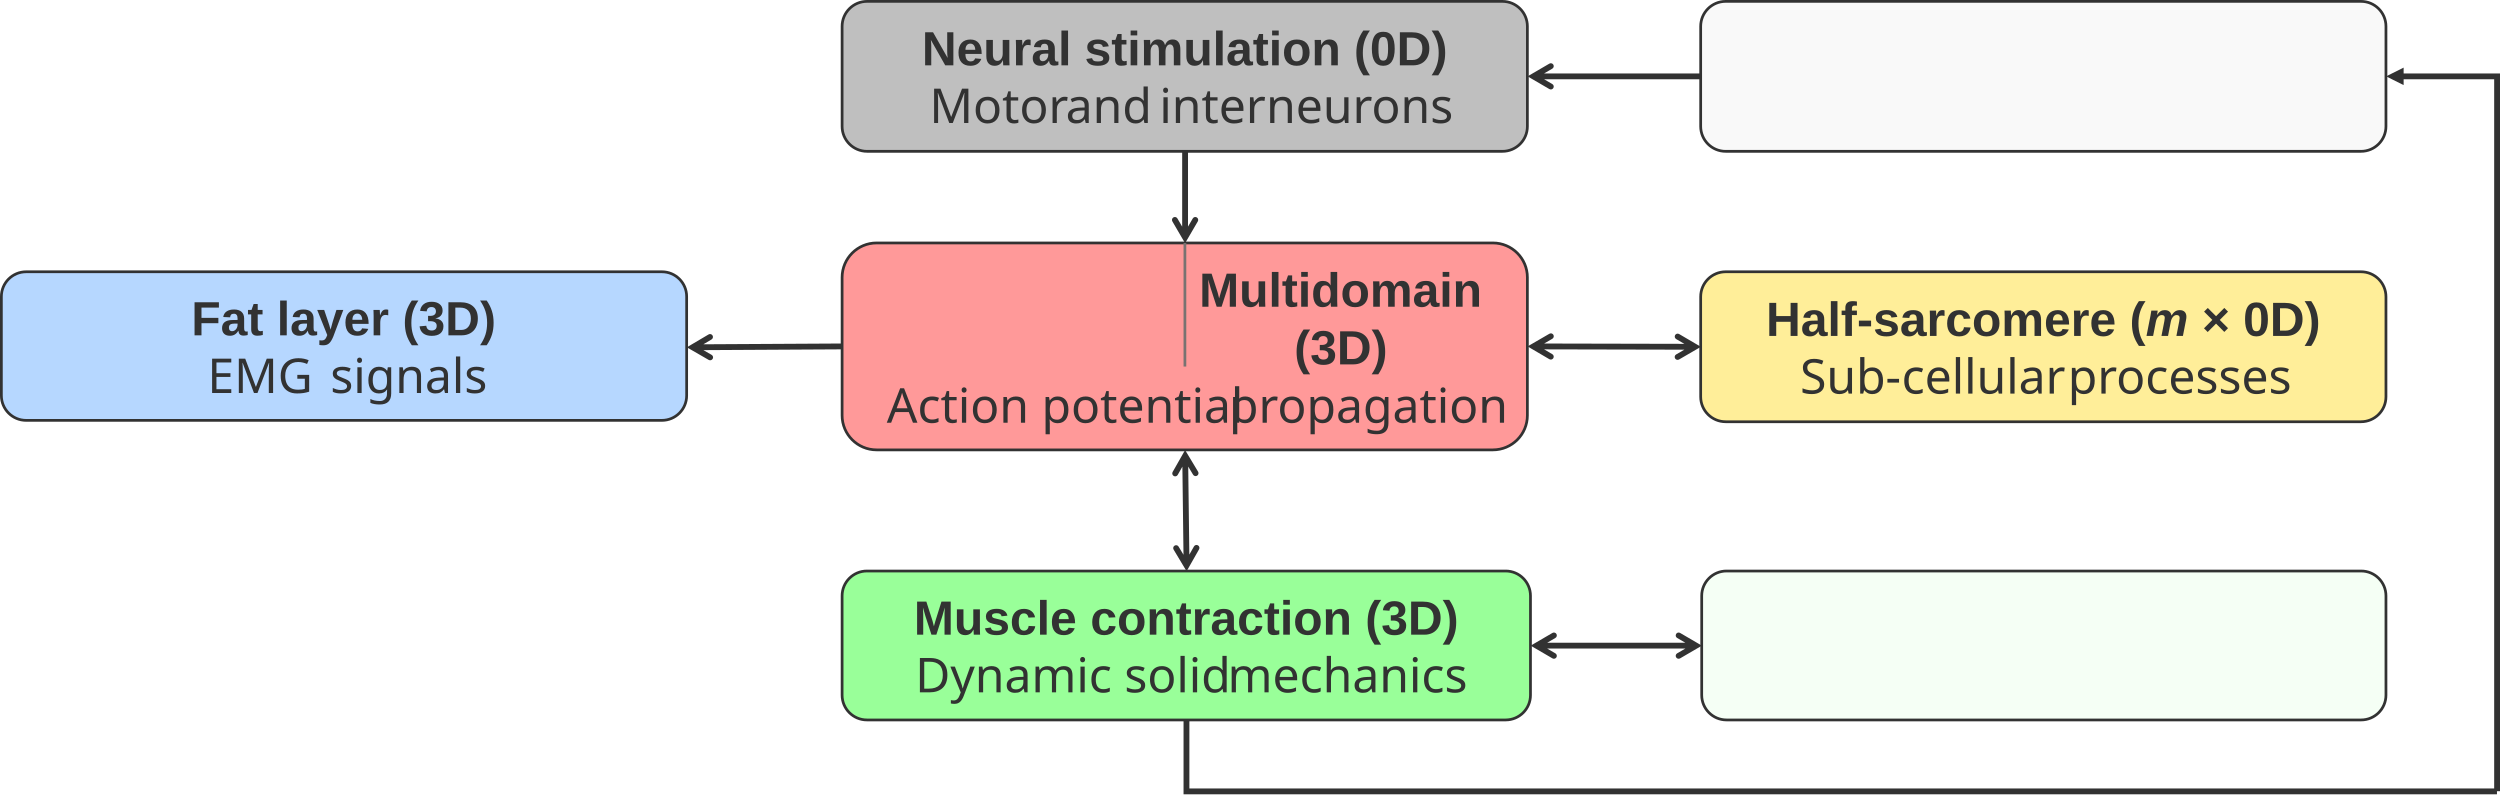
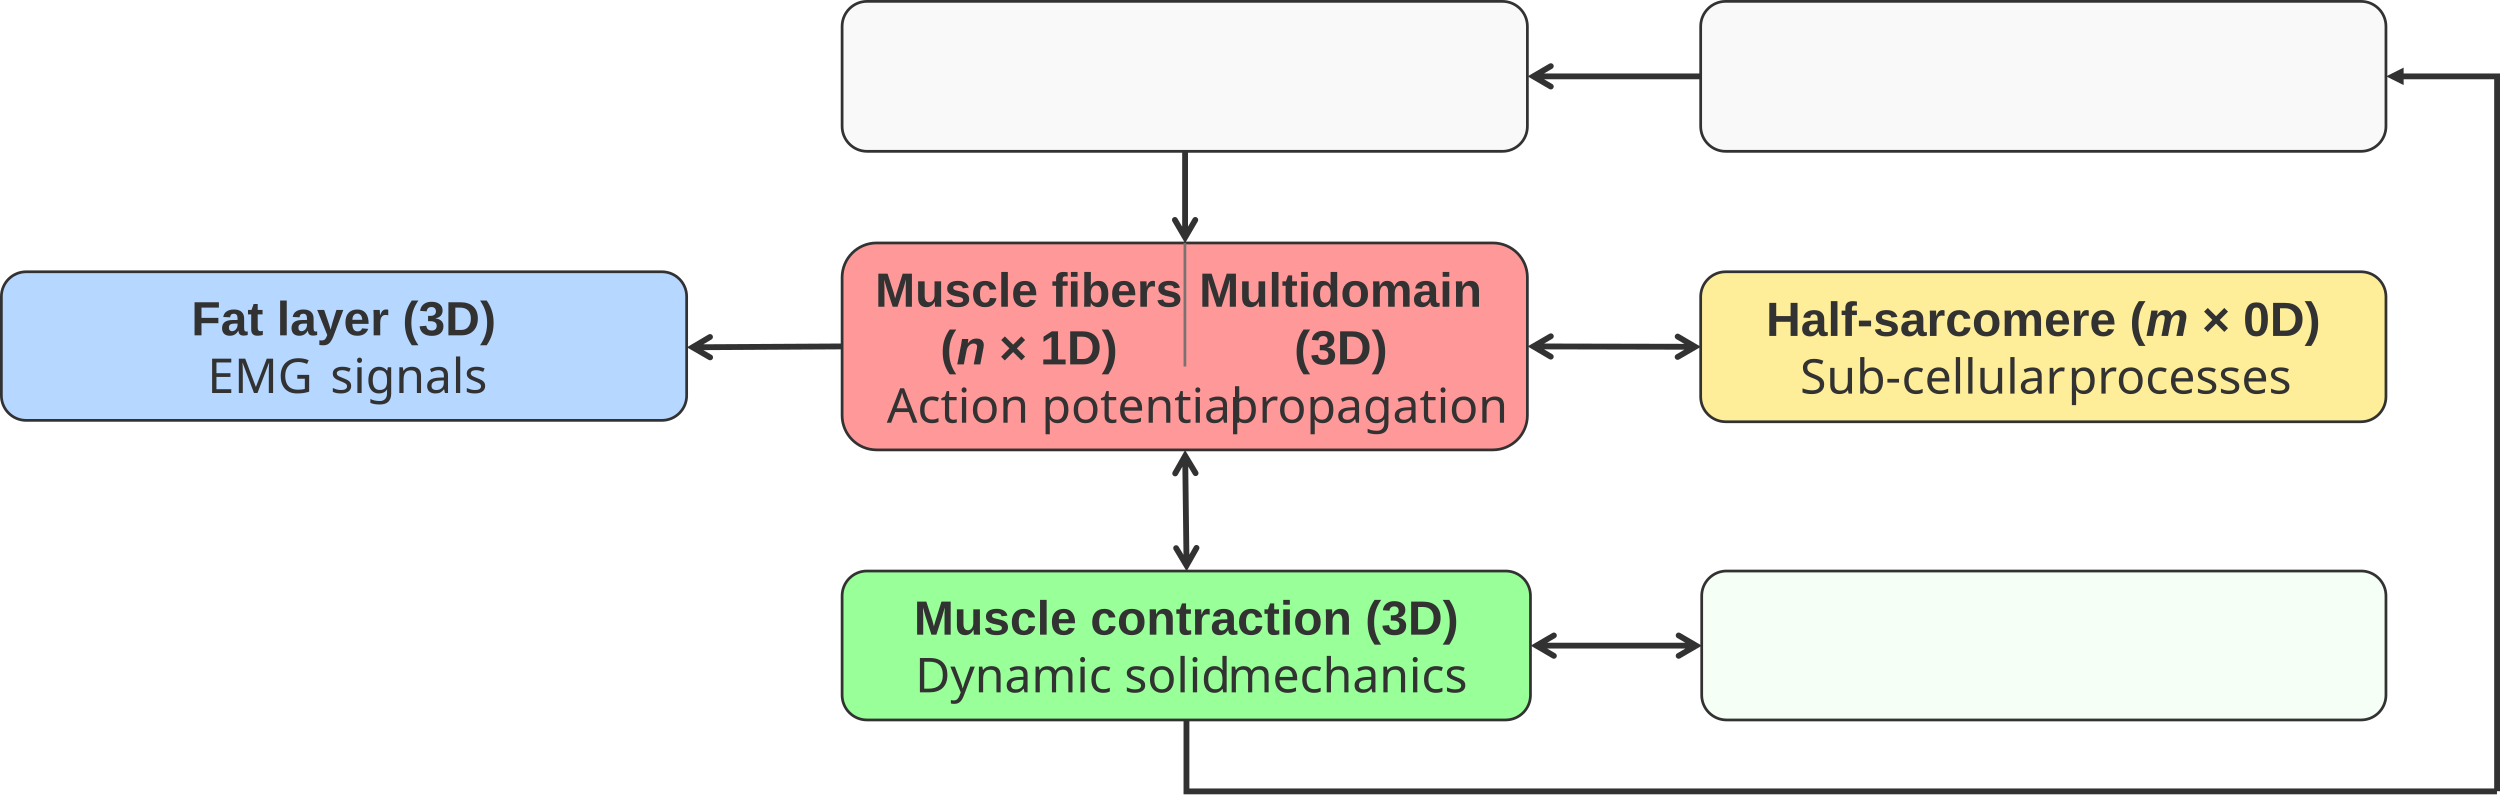
<svg xmlns="http://www.w3.org/2000/svg" version="1.1" id="svg3903" xml:space="preserve" width="1165.653" height="370.351" viewBox="0 0 1165.653 370.351">
  <defs id="defs3907">
    <clipPath clipPathUnits="userSpaceOnUse" id="clipPath3919">
      <path d="M 0,1.2207e-4 H 960 V 540 H 0 Z" id="path3917" style="clip-rule:evenodd" />
    </clipPath>
    <clipPath clipPathUnits="userSpaceOnUse" id="clipPath3929">
      <path d="M 1.4305e-5,0 H 960 V 540 H 1.4305e-5 Z" id="path3927" style="clip-rule:evenodd" />
    </clipPath>
    <clipPath clipPathUnits="userSpaceOnUse" id="clipPath3945">
      <path d="M 1.4305e-5,0 H 960 V 540 H 1.4305e-5 Z" id="path3943" style="clip-rule:evenodd" />
    </clipPath>
    <clipPath clipPathUnits="userSpaceOnUse" id="clipPath3957">
      <path d="M 1.4305e-5,0 H 960 V 540 H 1.4305e-5 Z" id="path3955" style="clip-rule:evenodd" />
    </clipPath>
    <clipPath clipPathUnits="userSpaceOnUse" id="clipPath3969">
      <path d="M 1.4305e-5,0 H 960 V 540 H 1.4305e-5 Z" id="path3967" style="clip-rule:evenodd" />
    </clipPath>
    <clipPath clipPathUnits="userSpaceOnUse" id="clipPath3981">
      <path d="M 1.4305e-5,0 H 960 V 540 H 1.4305e-5 Z" id="path3979" style="clip-rule:evenodd" />
    </clipPath>
    <clipPath clipPathUnits="userSpaceOnUse" id="clipPath3993">
      <path d="M 1.4305e-5,0 H 960 V 540 H 1.4305e-5 Z" id="path3991" style="clip-rule:evenodd" />
    </clipPath>
    <clipPath clipPathUnits="userSpaceOnUse" id="clipPath4005">
      <path d="M 1.4305e-5,0 H 960 V 540 H 1.4305e-5 Z" id="path4003" style="clip-rule:evenodd" />
    </clipPath>
    <clipPath clipPathUnits="userSpaceOnUse" id="clipPath4017">
      <path d="M 1.4305e-5,0 H 960 V 540 H 1.4305e-5 Z" id="path4015" style="clip-rule:evenodd" />
    </clipPath>
    <clipPath clipPathUnits="userSpaceOnUse" id="clipPath4029">
      <path d="M 1.4305e-5,0 H 960 V 540 H 1.4305e-5 Z" id="path4027" style="clip-rule:evenodd" />
    </clipPath>
    <clipPath clipPathUnits="userSpaceOnUse" id="clipPath4041">
      <path d="M 1.4305e-5,0 H 960 V 540 H 1.4305e-5 Z" id="path4039" style="clip-rule:evenodd" />
    </clipPath>
    <clipPath clipPathUnits="userSpaceOnUse" id="clipPath4053">
      <path d="M 1.4305e-5,0 H 960 V 540 H 1.4305e-5 Z" id="path4051" style="clip-rule:evenodd" />
    </clipPath>
    <clipPath clipPathUnits="userSpaceOnUse" id="clipPath4065">
      <path d="M 1.4305e-5,0 H 960 V 540 H 1.4305e-5 Z" id="path4063" style="clip-rule:evenodd" />
    </clipPath>
    <clipPath clipPathUnits="userSpaceOnUse" id="clipPath4077">
      <path d="M 1.4305e-5,0 H 960 V 540 H 1.4305e-5 Z" id="path4075" style="clip-rule:evenodd" />
    </clipPath>
    <clipPath clipPathUnits="userSpaceOnUse" id="clipPath4093">
      <path d="M 1.4305e-5,0 H 960 V 540 H 1.4305e-5 Z" id="path4091" style="clip-rule:evenodd" />
    </clipPath>
    <clipPath clipPathUnits="userSpaceOnUse" id="clipPath4105">
      <path d="M 1.4305e-5,0 H 960 V 540 H 1.4305e-5 Z" id="path4103" style="clip-rule:evenodd" />
    </clipPath>
    <clipPath clipPathUnits="userSpaceOnUse" id="clipPath4117">
      <path d="M 1.4305e-5,0 H 960 V 540 H 1.4305e-5 Z" id="path4115" style="clip-rule:evenodd" />
    </clipPath>
    <clipPath clipPathUnits="userSpaceOnUse" id="clipPath4129">
      <path d="M 1.4305e-5,0 H 960 V 540 H 1.4305e-5 Z" id="path4127" style="clip-rule:evenodd" />
    </clipPath>
    <clipPath clipPathUnits="userSpaceOnUse" id="clipPath4141">
      <path d="M 1.4305e-5,0 H 960 V 540 H 1.4305e-5 Z" id="path4139" style="clip-rule:evenodd" />
    </clipPath>
    <clipPath clipPathUnits="userSpaceOnUse" id="clipPath4157">
      <path d="M 1.4305e-5,0 H 960 V 540 H 1.4305e-5 Z" id="path4155" style="clip-rule:evenodd" />
    </clipPath>
    <clipPath clipPathUnits="userSpaceOnUse" id="clipPath4169">
      <path d="M 1.4305e-5,0 H 960 V 540 H 1.4305e-5 Z" id="path4167" style="clip-rule:evenodd" />
    </clipPath>
    <clipPath clipPathUnits="userSpaceOnUse" id="clipPath4181">
      <path d="M 1.4305e-5,0 H 960 V 540 H 1.4305e-5 Z" id="path4179" style="clip-rule:evenodd" />
    </clipPath>
    <clipPath clipPathUnits="userSpaceOnUse" id="clipPath4193">
      <path d="M 1.4305e-5,0 H 960 V 540 H 1.4305e-5 Z" id="path4191" style="clip-rule:evenodd" />
    </clipPath>
    <clipPath clipPathUnits="userSpaceOnUse" id="clipPath4205">
      <path d="M 1.4305e-5,0 H 960 V 540 H 1.4305e-5 Z" id="path4203" style="clip-rule:evenodd" />
    </clipPath>
    <clipPath clipPathUnits="userSpaceOnUse" id="clipPath4217">
      <path d="M 1.4305e-5,0 H 960 V 540 H 1.4305e-5 Z" id="path4215" style="clip-rule:evenodd" />
    </clipPath>
    <clipPath clipPathUnits="userSpaceOnUse" id="clipPath4229">
      <path d="M 1.4305e-5,0 H 960 V 540 H 1.4305e-5 Z" id="path4227" style="clip-rule:evenodd" />
    </clipPath>
    <clipPath clipPathUnits="userSpaceOnUse" id="clipPath4241">
      <path d="M 1.4305e-5,0 H 960 V 540 H 1.4305e-5 Z" id="path4239" style="clip-rule:evenodd" />
    </clipPath>
    <clipPath clipPathUnits="userSpaceOnUse" id="clipPath4257">
      <path d="M 1.4305e-5,0 H 960 V 540 H 1.4305e-5 Z" id="path4255" style="clip-rule:evenodd" />
    </clipPath>
    <clipPath clipPathUnits="userSpaceOnUse" id="clipPath4269">
      <path d="M 1.4305e-5,0 H 960 V 540 H 1.4305e-5 Z" id="path4267" style="clip-rule:evenodd" />
    </clipPath>
    <clipPath clipPathUnits="userSpaceOnUse" id="clipPath4281">
      <path d="M 1.4305e-5,0 H 960 V 540 H 1.4305e-5 Z" id="path4279" style="clip-rule:evenodd" />
    </clipPath>
    <clipPath clipPathUnits="userSpaceOnUse" id="clipPath4293">
      <path d="M 1.4305e-5,0 H 960 V 540 H 1.4305e-5 Z" id="path4291" style="clip-rule:evenodd" />
    </clipPath>
    <clipPath clipPathUnits="userSpaceOnUse" id="clipPath4305">
      <path d="M 1.4305e-5,0 H 960 V 540 H 1.4305e-5 Z" id="path4303" style="clip-rule:evenodd" />
    </clipPath>
    <clipPath clipPathUnits="userSpaceOnUse" id="clipPath4317">
      <path d="M 1.4305e-5,0 H 960 V 540 H 1.4305e-5 Z" id="path4315" style="clip-rule:evenodd" />
    </clipPath>
    <clipPath clipPathUnits="userSpaceOnUse" id="clipPath4333">
      <path d="M 1.4305e-5,0 H 960 V 540 H 1.4305e-5 Z" id="path4331" style="clip-rule:evenodd" />
    </clipPath>
    <clipPath clipPathUnits="userSpaceOnUse" id="clipPath4345">
      <path d="M 1.4305e-5,0 H 960 V 540 H 1.4305e-5 Z" id="path4343" style="clip-rule:evenodd" />
    </clipPath>
    <clipPath clipPathUnits="userSpaceOnUse" id="clipPath4357">
      <path d="M 1.4305e-5,0 H 960 V 540 H 1.4305e-5 Z" id="path4355" style="clip-rule:evenodd" />
    </clipPath>
    <clipPath clipPathUnits="userSpaceOnUse" id="clipPath4369">
      <path d="M 1.4305e-5,0 H 960 V 540 H 1.4305e-5 Z" id="path4367" style="clip-rule:evenodd" />
    </clipPath>
    <clipPath clipPathUnits="userSpaceOnUse" id="clipPath4381">
      <path d="M 1.4305e-5,0 H 960 V 540 H 1.4305e-5 Z" id="path4379" style="clip-rule:evenodd" />
    </clipPath>
    <clipPath clipPathUnits="userSpaceOnUse" id="clipPath4393">
      <path d="M 1.4305e-5,0 H 960 V 540 H 1.4305e-5 Z" id="path4391" style="clip-rule:evenodd" />
    </clipPath>
    <clipPath clipPathUnits="userSpaceOnUse" id="clipPath4405">
      <path d="M 1.4305e-5,0 H 960 V 540 H 1.4305e-5 Z" id="path4403" style="clip-rule:evenodd" />
    </clipPath>
    <clipPath clipPathUnits="userSpaceOnUse" id="clipPath4417">
      <path d="M 1.4305e-5,0 H 960 V 540 H 1.4305e-5 Z" id="path4415" style="clip-rule:evenodd" />
    </clipPath>
    <clipPath clipPathUnits="userSpaceOnUse" id="clipPath4429">
      <path d="M 1.4305e-5,0 H 960 V 540 H 1.4305e-5 Z" id="path4427" style="clip-rule:evenodd" />
    </clipPath>
    <clipPath clipPathUnits="userSpaceOnUse" id="clipPath4445">
      <path d="M 1.4305e-5,0 H 960 V 540 H 1.4305e-5 Z" id="path4443" style="clip-rule:evenodd" />
    </clipPath>
    <clipPath clipPathUnits="userSpaceOnUse" id="clipPath4457">
      <path d="M 1.4305e-5,0 H 960 V 540 H 1.4305e-5 Z" id="path4455" style="clip-rule:evenodd" />
    </clipPath>
    <clipPath clipPathUnits="userSpaceOnUse" id="clipPath4469">
      <path d="M 1.4305e-5,0 H 960 V 540 H 1.4305e-5 Z" id="path4467" style="clip-rule:evenodd" />
    </clipPath>
    <clipPath clipPathUnits="userSpaceOnUse" id="clipPath4481">
      <path d="M 1.4305e-5,0 H 960 V 540 H 1.4305e-5 Z" id="path4479" style="clip-rule:evenodd" />
    </clipPath>
    <clipPath clipPathUnits="userSpaceOnUse" id="clipPath4493">
      <path d="M 1.4305e-5,0 H 960 V 540 H 1.4305e-5 Z" id="path4491" style="clip-rule:evenodd" />
    </clipPath>
    <clipPath clipPathUnits="userSpaceOnUse" id="clipPath4505">
      <path d="M 1.4305e-5,0 H 960 V 540 H 1.4305e-5 Z" id="path4503" style="clip-rule:evenodd" />
    </clipPath>
    <clipPath clipPathUnits="userSpaceOnUse" id="clipPath4517">
      <path d="M 1.4305e-5,0 H 960 V 540 H 1.4305e-5 Z" id="path4515" style="clip-rule:evenodd" />
    </clipPath>
    <clipPath clipPathUnits="userSpaceOnUse" id="clipPath4529">
      <path d="M 1.4305e-5,0 H 960 V 540 H 1.4305e-5 Z" id="path4527" style="clip-rule:evenodd" />
    </clipPath>
    <clipPath clipPathUnits="userSpaceOnUse" id="clipPath4541">
      <path d="M 1.4305e-5,0 H 960 V 540 H 1.4305e-5 Z" id="path4539" style="clip-rule:evenodd" />
    </clipPath>
    <clipPath clipPathUnits="userSpaceOnUse" id="clipPath4553">
      <path d="M 1.4305e-5,0 H 960 V 540 H 1.4305e-5 Z" id="path4551" style="clip-rule:evenodd" />
    </clipPath>
    <clipPath clipPathUnits="userSpaceOnUse" id="clipPath4565">
      <path d="M 1.4305e-5,0 H 960 V 540 H 1.4305e-5 Z" id="path4563" style="clip-rule:evenodd" />
    </clipPath>
    <clipPath clipPathUnits="userSpaceOnUse" id="clipPath4589">
      <path d="M -8.803e-6,540 H 960 V 1.2207e-4 H -4.8173e-5" id="path4587" style="clip-rule:evenodd" />
    </clipPath>
    <clipPath clipPathUnits="userSpaceOnUse" id="clipPath4599">
      <path d="M -4.6333e-5,540 H 960 V 0 H -4.6333e-5" id="path4597" style="clip-rule:evenodd" />
    </clipPath>
    <clipPath clipPathUnits="userSpaceOnUse" id="clipPath4615">
      <path d="M 1.4305e-5,0 H 960 V 540 H 1.4305e-5 Z" id="path4613" style="clip-rule:evenodd" />
    </clipPath>
    <clipPath clipPathUnits="userSpaceOnUse" id="clipPath4627">
      <path d="M 1.4305e-5,0 H 960 V 540 H 1.4305e-5 Z" id="path4625" style="clip-rule:evenodd" />
    </clipPath>
    <clipPath clipPathUnits="userSpaceOnUse" id="clipPath4639">
      <path d="M 1.4305e-5,0 H 960 V 540 H 1.4305e-5 Z" id="path4637" style="clip-rule:evenodd" />
    </clipPath>
    <clipPath clipPathUnits="userSpaceOnUse" id="clipPath4651">
      <path d="M 1.4305e-5,0 H 960 V 540 H 1.4305e-5 Z" id="path4649" style="clip-rule:evenodd" />
    </clipPath>
    <clipPath clipPathUnits="userSpaceOnUse" id="clipPath4663">
      <path d="M 1.4305e-5,0 H 960 V 540 H 1.4305e-5 Z" id="path4661" style="clip-rule:evenodd" />
    </clipPath>
    <clipPath clipPathUnits="userSpaceOnUse" id="clipPath4675">
      <path d="M 1.4305e-5,0 H 960 V 540 H 1.4305e-5 Z" id="path4673" style="clip-rule:evenodd" />
    </clipPath>
  </defs>
  <g id="g3911" transform="matrix(1.333333,0,0,-1.333333,-50.24,488.8)">
    <path d="m 632.4,262.82 c 0,4.83 3.91,8.74 8.74,8.74 H 863.3 c 4.83,0 8.74,-3.91 8.74,-8.74 v -34.96 c 0,-4.83 -3.91,-8.74 -8.74,-8.74 H 641.14 c -4.83,0 -8.74,3.91 -8.74,8.74 z" style="fill:#ffee99;fill-opacity:1;fill-rule:evenodd;stroke:none" id="path3935" />
    <path d="m 632.4,262.82 c 0,4.83 3.91,8.74 8.74,8.74 H 863.3 c 4.83,0 8.74,-3.91 8.74,-8.74 v -34.96 c 0,-4.83 -3.91,-8.74 -8.74,-8.74 H 641.14 c -4.83,0 -8.74,3.91 -8.74,8.74 z" style="fill:none;stroke:#323232;stroke-width:0.96;stroke-linecap:butt;stroke-linejoin:miter;stroke-miterlimit:10;stroke-dasharray:none;stroke-opacity:1" id="path3937" />
    <g id="g5431">
      <g id="g3939">
        <g clip-path="url(#clipPath3945)" id="g3941">
          <text id="text3949" style="font-variant:normal;font-weight:bold;font-size:16.8px;font-family:Arial;-inkscape-font-specification:Arial-BoldMT;writing-mode:lr-tb;fill:#323232;fill-opacity:1;fill-rule:nonzero;stroke:none" transform="matrix(1,0,0,-1,655.27,249.12)">
            <tspan id="tspan3947" y="0" x="0 12.13 21.47 26.141">Half</tspan>
          </text>
        </g>
      </g>
      <g id="g3951">
        <g clip-path="url(#clipPath3957)" id="g3953">
          <text id="text3961" style="font-variant:normal;font-weight:bold;font-size:16.8px;font-family:Arial;-inkscape-font-specification:Arial-BoldMT;writing-mode:lr-tb;fill:#323232;fill-opacity:1;fill-rule:nonzero;stroke:none" transform="matrix(1,0,0,-1,687.07,249.12)">
            <tspan id="tspan3959" y="0" x="0">-</tspan>
          </text>
        </g>
      </g>
      <g id="g3963">
        <g clip-path="url(#clipPath3969)" id="g3965">
          <text id="text3973" style="font-variant:normal;font-weight:bold;font-size:16.8px;font-family:Arial;-inkscape-font-specification:Arial-BoldMT;writing-mode:lr-tb;fill:#323232;fill-opacity:1;fill-rule:nonzero;stroke:none" transform="matrix(1,0,0,-1,692.71,249.12)">
            <tspan id="tspan3971" y="0" x="0 9.341 18.682 25.217 34.558 44.856 59.791 69.132 75.6">sarcomere</tspan>
          </text>
        </g>
      </g>
      <g id="g3975">
        <g clip-path="url(#clipPath3981)" id="g3977">
          <text id="text3985" style="font-variant:normal;font-weight:bold;font-size:16.8px;font-family:Arial;-inkscape-font-specification:Arial-BoldMT;writing-mode:lr-tb;fill:#323232;fill-opacity:1;fill-rule:nonzero;stroke:none" transform="matrix(1,0,0,-1,782.38,249.12)">
            <tspan id="tspan3983" y="0" x="0">(</tspan>
          </text>
        </g>
      </g>
      <g id="g3987">
        <g clip-path="url(#clipPath3993)" id="g3989">
          <text id="text3997" style="font-style:italic;font-variant:normal;font-weight:bold;font-size:16.8px;font-family:Arial;-inkscape-font-specification:Arial-BoldItalicMT;writing-mode:lr-tb;fill:#323232;fill-opacity:1;fill-rule:nonzero;stroke:none" transform="matrix(1,0,0,-1,788.02,249.12)">
            <tspan id="tspan3995" y="0" x="0">m</tspan>
          </text>
        </g>
      </g>
      <g id="g3999">
        <g clip-path="url(#clipPath4005)" id="g4001">
          <text id="text4009" style="font-variant:normal;font-weight:bold;font-size:16.8px;font-family:Arial;-inkscape-font-specification:Arial-BoldMT;writing-mode:lr-tb;fill:#323232;fill-opacity:1;fill-rule:nonzero;stroke:none" transform="matrix(1,0,0,-1,807.7,249.12)">
            <tspan id="tspan4007" y="0" x="0">×</tspan>
          </text>
        </g>
      </g>
      <g id="g4011">
        <g clip-path="url(#clipPath4017)" id="g4013">
          <text id="text4021" style="font-variant:normal;font-weight:bold;font-size:16.8px;font-family:Arial;-inkscape-font-specification:Arial-BoldMT;writing-mode:lr-tb;fill:#323232;fill-opacity:1;fill-rule:nonzero;stroke:none" transform="matrix(1,0,0,-1,822.1,249.12)">
            <tspan id="tspan4019" y="0" x="0 9.36">0D</tspan>
          </text>
        </g>
      </g>
      <g id="g4023">
        <g clip-path="url(#clipPath4029)" id="g4025">
          <text id="text4033" style="font-variant:normal;font-weight:bold;font-size:16.8px;font-family:Arial;-inkscape-font-specification:Arial-BoldMT;writing-mode:lr-tb;fill:#323232;fill-opacity:1;fill-rule:nonzero;stroke:none" transform="matrix(1,0,0,-1,843.58,249.12)">
            <tspan id="tspan4031" y="0" x="0">)</tspan>
          </text>
        </g>
      </g>
      <g id="g4035">
        <g clip-path="url(#clipPath4041)" id="g4037">
          <text id="text4045" style="font-variant:normal;font-weight:normal;font-size:16.8px;font-family:ArialMT;-inkscape-font-specification:ArialMT;writing-mode:lr-tb;fill:#323232;fill-opacity:1;fill-rule:nonzero;stroke:none" transform="matrix(1,0,0,-1,667.15,228.96)">
            <tspan id="tspan4043" y="0" x="0 11.206 20.546">Sub</tspan>
          </text>
        </g>
      </g>
      <g id="g4047">
        <g clip-path="url(#clipPath4053)" id="g4049">
          <text id="text4057" style="font-variant:normal;font-weight:normal;font-size:16.8px;font-family:ArialMT;-inkscape-font-specification:ArialMT;writing-mode:lr-tb;fill:#323232;fill-opacity:1;fill-rule:nonzero;stroke:none" transform="matrix(1,0,0,-1,697.03,228.96)">
            <tspan id="tspan4055" y="0" x="0">-</tspan>
          </text>
        </g>
      </g>
      <g id="g4059">
        <g clip-path="url(#clipPath4065)" id="g4061">
          <text id="text4069" style="font-variant:normal;font-weight:normal;font-size:16.8px;font-family:ArialMT;-inkscape-font-specification:ArialMT;writing-mode:lr-tb;fill:#323232;fill-opacity:1;fill-rule:nonzero;stroke:none" transform="matrix(1,0,0,-1,702.67,228.96)">
            <tspan id="tspan4067" y="0" x="0 8.4 17.741 21.47 25.2 34.541 38.27 47.611">cellular</tspan>
          </text>
        </g>
      </g>
      <g id="g4071">
        <g clip-path="url(#clipPath4077)" id="g4073">
          <text id="text4081" style="font-variant:normal;font-weight:normal;font-size:16.8px;font-family:ArialMT;-inkscape-font-specification:ArialMT;writing-mode:lr-tb;fill:#323232;fill-opacity:1;fill-rule:nonzero;stroke:none" transform="matrix(1,0,0,-1,760.78,228.96)">
            <tspan id="tspan4079" y="0" x="0 9.341 14.986 24.326 32.726 42.067 50.467 58.867 68.242">processes</tspan>
          </text>
        </g>
      </g>
    </g>
    <path d="m 332.16,158.24 c 0,4.79 3.89,8.68 8.68,8.68 H 564.2 c 4.79,0 8.68,-3.89 8.68,-8.68 v -34.72 c 0,-4.79 -3.89,-8.68 -8.68,-8.68 H 340.84 c -4.79,0 -8.68,3.89 -8.68,8.68 z" style="fill:#99ff99;fill-opacity:1;fill-rule:evenodd;stroke:none" id="path4083" />
    <path d="m 332.16,158.24 c 0,4.79 3.89,8.68 8.68,8.68 H 564.2 c 4.79,0 8.68,-3.89 8.68,-8.68 v -34.72 c 0,-4.79 -3.89,-8.68 -8.68,-8.68 H 340.84 c -4.79,0 -8.68,3.89 -8.68,8.68 z" style="fill:none;stroke:#323232;stroke-width:0.96;stroke-linecap:butt;stroke-linejoin:miter;stroke-miterlimit:10;stroke-dasharray:none;stroke-opacity:1" id="path4085" />
-     <g id="g4123">
-       <g id="g4125" clip-path="url(#clipPath4129)">
-         <text transform="matrix(1,0,0,-1,357.74,124.49)" style="font-variant:normal;font-weight:normal;font-size:16.8px;font-family:ArialMT;-inkscape-font-specification:ArialMT;writing-mode:lr-tb;fill:#323232;fill-opacity:1;fill-rule:nonzero;stroke:none" id="text4133">
-           <tspan x="0 12.13 20.16 29.501 38.842 52.903 56.633 65.033 69.922 78.322 87.662 91.392 95.122 104.462" y="0" id="tspan4131">Dynamic solid </tspan>
-         </text>
-       </g>
-     </g>
-     <g id="g5263">
-       <g id="g4087">
-         <g clip-path="url(#clipPath4093)" id="g4089">
-           <text id="text4097" style="font-variant:normal;font-weight:bold;font-size:16.8px;font-family:Arial;-inkscape-font-specification:Arial-BoldMT;writing-mode:lr-tb;fill:#323232;fill-opacity:1;fill-rule:nonzero;stroke:none" transform="matrix(1,0,0,-1,357.26,144.65)">
-             <tspan id="tspan4095" y="0" x="0 13.994 24.343 33.684 43.025 47.695">Muscle</tspan>
-           </text>
-         </g>
-       </g>
-       <g id="g4099">
-         <g clip-path="url(#clipPath4105)" id="g4101">
-           <text id="text4109" style="font-variant:normal;font-weight:bold;font-size:16.8px;font-family:Arial;-inkscape-font-specification:Arial-BoldMT;writing-mode:lr-tb;fill:#323232;fill-opacity:1;fill-rule:nonzero;stroke:none" transform="matrix(1,0,0,-1,418.97,144.65)">
-             <tspan id="tspan4107" y="0" x="0 9.341 19.656 29.954 35.549 42.084 51.425 60.766 66.41 71.081 81.396">contraction</tspan>
-           </text>
-         </g>
-       </g>
-       <g id="g4111">
-         <g clip-path="url(#clipPath4117)" id="g4113">
-           <text id="text4121" style="font-variant:normal;font-weight:bold;font-size:16.8px;font-family:Arial;-inkscape-font-specification:Arial-BoldMT;writing-mode:lr-tb;fill:#323232;fill-opacity:1;fill-rule:nonzero;stroke:none" transform="matrix(1,0,0,-1,515.09,144.65)">
-             <tspan id="tspan4119" y="0" x="0 5.594 14.986 27.115">(3D)</tspan>
-           </text>
-         </g>
-       </g>
-       <g id="g4135">
-         <g clip-path="url(#clipPath4141)" id="g4137">
-           <text id="text4145" style="font-variant:normal;font-weight:normal;font-size:16.8px;font-family:ArialMT;-inkscape-font-specification:ArialMT;writing-mode:lr-tb;fill:#323232;fill-opacity:1;fill-rule:nonzero;stroke:none" transform="matrix(1,0,0,-1,466.97,124.49)">
-             <tspan id="tspan4143" y="0" x="0 13.994 23.386 31.786 41.126 50.467 59.842 63.571 71.971">mechanics</tspan>
-           </text>
-         </g>
-       </g>
-     </g>
-     <path d="m 332.16,357.38 c 0,4.83 3.91,8.74 8.74,8.74 h 222.16 c 4.83,0 8.74,-3.91 8.74,-8.74 v -34.96 c 0,-4.83 -3.91,-8.74 -8.74,-8.74 H 340.9 c -4.83,0 -8.74,3.91 -8.74,8.74 z" style="fill:#bfbfbf;fill-opacity:1;fill-rule:evenodd;stroke:none" id="path4147" />
+     <g id="g5506">
+       <g id="g4123">
+         <g clip-path="url(#clipPath4129)" id="g4125">
+           <text id="text4133" style="font-variant:normal;font-weight:normal;font-size:16.8px;font-family:ArialMT;-inkscape-font-specification:ArialMT;writing-mode:lr-tb;fill:#323232;fill-opacity:1;fill-rule:nonzero;stroke:none" transform="matrix(1,0,0,-1,357.74,124.49)">
+             <tspan id="tspan4131" y="0" x="0 12.13 20.16 29.501 38.842 52.903 56.633 65.033 69.922 78.322 87.662 91.392 95.122 104.462">Dynamic solid </tspan>
+           </text>
+         </g>
+       </g>
+       <g id="g5263">
+         <g id="g4087">
+           <g id="g4089" clip-path="url(#clipPath4093)">
+             <text transform="matrix(1,0,0,-1,357.26,144.65)" style="font-variant:normal;font-weight:bold;font-size:16.8px;font-family:Arial;-inkscape-font-specification:Arial-BoldMT;writing-mode:lr-tb;fill:#323232;fill-opacity:1;fill-rule:nonzero;stroke:none" id="text4097">
+               <tspan x="0 13.994 24.343 33.684 43.025 47.695" y="0" id="tspan4095">Muscle</tspan>
+             </text>
+           </g>
+         </g>
+         <g id="g4099">
+           <g id="g4101" clip-path="url(#clipPath4105)">
+             <text transform="matrix(1,0,0,-1,418.97,144.65)" style="font-variant:normal;font-weight:bold;font-size:16.8px;font-family:Arial;-inkscape-font-specification:Arial-BoldMT;writing-mode:lr-tb;fill:#323232;fill-opacity:1;fill-rule:nonzero;stroke:none" id="text4109">
+               <tspan x="0 9.341 19.656 29.954 35.549 42.084 51.425 60.766 66.41 71.081 81.396" y="0" id="tspan4107">contraction</tspan>
+             </text>
+           </g>
+         </g>
+         <g id="g4111">
+           <g id="g4113" clip-path="url(#clipPath4117)">
+             <text transform="matrix(1,0,0,-1,515.09,144.65)" style="font-variant:normal;font-weight:bold;font-size:16.8px;font-family:Arial;-inkscape-font-specification:Arial-BoldMT;writing-mode:lr-tb;fill:#323232;fill-opacity:1;fill-rule:nonzero;stroke:none" id="text4121">
+               <tspan x="0 5.594 14.986 27.115" y="0" id="tspan4119">(3D)</tspan>
+             </text>
+           </g>
+         </g>
+         <g id="g4135">
+           <g id="g4137" clip-path="url(#clipPath4141)">
+             <text transform="matrix(1,0,0,-1,466.97,124.49)" style="font-variant:normal;font-weight:normal;font-size:16.8px;font-family:ArialMT;-inkscape-font-specification:ArialMT;writing-mode:lr-tb;fill:#323232;fill-opacity:1;fill-rule:nonzero;stroke:none" id="text4145">
+               <tspan x="0 13.994 23.386 31.786 41.126 50.467 59.842 63.571 71.971" y="0" id="tspan4143">mechanics</tspan>
+             </text>
+           </g>
+         </g>
+       </g>
+     </g>
+     <path d="m 332.16,357.38 c 0,4.83 3.91,8.74 8.74,8.74 h 222.16 c 4.83,0 8.74,-3.91 8.74,-8.74 v -34.96 c 0,-4.83 -3.91,-8.74 -8.74,-8.74 H 340.9 c -4.83,0 -8.74,3.91 -8.74,8.74 z" style="fill:#bfbfbf;fill-opacity:1;fill-rule:evenodd;stroke:none;opacity:0.1" id="path4147" />
    <path d="m 332.16,357.38 c 0,4.83 3.91,8.74 8.74,8.74 h 222.16 c 4.83,0 8.74,-3.91 8.74,-8.74 v -34.96 c 0,-4.83 -3.91,-8.74 -8.74,-8.74 H 340.9 c -4.83,0 -8.74,3.91 -8.74,8.74 z" style="fill:none;stroke:#323232;stroke-width:0.96;stroke-linecap:butt;stroke-linejoin:miter;stroke-miterlimit:10;stroke-dasharray:none;stroke-opacity:1" id="path4149" />
-     <g id="g5343">
-       <g id="g4151">
-         <g clip-path="url(#clipPath4157)" id="g4153">
-           <text id="text4161" style="font-variant:normal;font-weight:bold;font-size:16.8px;font-family:Arial;-inkscape-font-specification:Arial-BoldMT;writing-mode:lr-tb;fill:#323232;fill-opacity:1;fill-rule:nonzero;stroke:none" transform="matrix(1,0,0,-1,360.07,343.75)">
-             <tspan id="tspan4159" y="0" x="0 12.13 21.47 31.786 38.27 47.611">Neural</tspan>
-           </text>
-         </g>
-       </g>
-       <g id="g4163">
-         <g clip-path="url(#clipPath4169)" id="g4165">
-           <text id="text4173" style="font-variant:normal;font-weight:bold;font-size:16.8px;font-family:Arial;-inkscape-font-specification:Arial-BoldMT;writing-mode:lr-tb;fill:#323232;fill-opacity:1;fill-rule:nonzero;stroke:none" transform="matrix(1,0,0,-1,416.95,343.75)">
-             <tspan id="tspan4171" y="0" x="0 9.341 14.986 19.656 34.591 44.856 49.526 58.867 64.529 69.199 79.514">stimulation</tspan>
-           </text>
-         </g>
-       </g>
-       <g id="g4175">
-         <g clip-path="url(#clipPath4181)" id="g4177">
-           <text id="text4185" style="font-variant:normal;font-weight:bold;font-size:16.8px;font-family:Arial;-inkscape-font-specification:Arial-BoldMT;writing-mode:lr-tb;fill:#323232;fill-opacity:1;fill-rule:nonzero;stroke:none" transform="matrix(1,0,0,-1,511.15,343.75)">
-             <tspan id="tspan4183" y="0" x="0 5.594 14.986">(0D</tspan>
-           </text>
-         </g>
-       </g>
-       <g id="g4187">
-         <g clip-path="url(#clipPath4193)" id="g4189">
-           <text id="text4197" style="font-variant:normal;font-weight:bold;font-size:16.8px;font-family:Arial;-inkscape-font-specification:Arial-BoldMT;writing-mode:lr-tb;fill:#323232;fill-opacity:1;fill-rule:nonzero;stroke:none" transform="matrix(1,0,0,-1,538.3,343.75)">
-             <tspan id="tspan4195" y="0" x="0">)</tspan>
-           </text>
-         </g>
-       </g>
-       <g id="g4199">
-         <g clip-path="url(#clipPath4205)" id="g4201">
-           <text id="text4209" style="font-variant:normal;font-weight:normal;font-size:16.8px;font-family:ArialMT;-inkscape-font-specification:ArialMT;writing-mode:lr-tb;fill:#323232;fill-opacity:1;fill-rule:nonzero;stroke:none" transform="matrix(1,0,0,-1,362.71,323.59)">
-             <tspan id="tspan4207" y="0" x="0 13.994 23.386 28.056 37.397 43.042">Motor </tspan>
-           </text>
-         </g>
-       </g>
-       <g id="g4211">
-         <g clip-path="url(#clipPath4217)" id="g4213">
-           <text id="text4221" style="font-variant:normal;font-weight:normal;font-size:16.8px;font-family:ArialMT;-inkscape-font-specification:ArialMT;writing-mode:lr-tb;fill:#323232;fill-opacity:1;fill-rule:nonzero;stroke:none" transform="matrix(1,0,0,-1,410.35,323.59)">
-             <tspan id="tspan4219" y="0" x="0 9.36 18.72">and</tspan>
-           </text>
-         </g>
-       </g>
-       <g id="g4223">
-         <g clip-path="url(#clipPath4229)" id="g4225">
-           <text id="text4233" style="font-variant:normal;font-weight:normal;font-size:16.8px;font-family:ArialMT;-inkscape-font-specification:ArialMT;writing-mode:lr-tb;fill:#323232;fill-opacity:1;fill-rule:nonzero;stroke:none" transform="matrix(1,0,0,-1,443.11,323.59)">
-             <tspan id="tspan4231" y="0" x="0 3.73 13.07 17.741 27.082">inter</tspan>
-           </text>
-         </g>
-       </g>
-       <g id="g4235">
-         <g clip-path="url(#clipPath4241)" id="g4237">
-           <text id="text4245" style="font-variant:normal;font-weight:normal;font-size:16.8px;font-family:ArialMT;-inkscape-font-specification:ArialMT;writing-mode:lr-tb;fill:#323232;fill-opacity:1;fill-rule:nonzero;stroke:none" transform="matrix(1,0,0,-1,480.43,323.59)">
-             <tspan id="tspan4243" y="0" x="0 9.341 18.682 28.056 33.65 43.042 52.382">neurons</tspan>
-           </text>
-         </g>
-       </g>
-     </g>
    <path d="m 632.76,158.24 c 0,4.79 3.89,8.68 8.68,8.68 h 221.92 c 4.79,0 8.68,-3.89 8.68,-8.68 v -34.72 c 0,-4.79 -3.89,-8.68 -8.68,-8.68 H 641.44 c -4.79,0 -8.68,3.89 -8.68,8.68 z" style="fill:#99ff99;fill-opacity:1;fill-rule:evenodd;stroke:none;opacity:0.1" id="path4247" />
    <path d="m 632.76,158.24 c 0,4.79 3.89,8.68 8.68,8.68 h 221.92 c 4.79,0 8.68,-3.89 8.68,-8.68 v -34.72 c 0,-4.79 -3.89,-8.68 -8.68,-8.68 H 641.44 c -4.79,0 -8.68,3.89 -8.68,8.68 z" style="fill:none;stroke:#323232;stroke-width:0.96;stroke-linecap:butt;stroke-linejoin:miter;stroke-miterlimit:10;stroke-dasharray:none;stroke-opacity:1" id="path4249" />
    <path d="m 632.4,357.38 c 0,4.83 3.91,8.74 8.74,8.74 H 863.3 c 4.83,0 8.74,-3.91 8.74,-8.74 v -34.96 c 0,-4.83 -3.91,-8.74 -8.74,-8.74 H 641.14 c -4.83,0 -8.74,3.91 -8.74,8.74 z" style="fill:#bfbfbf;fill-opacity:1;fill-rule:evenodd;stroke:none;opacity:0.1" id="path4323" />
    <path d="m 632.4,357.38 c 0,4.83 3.91,8.74 8.74,8.74 H 863.3 c 4.83,0 8.74,-3.91 8.74,-8.74 v -34.96 c 0,-4.83 -3.91,-8.74 -8.74,-8.74 H 641.14 c -4.83,0 -8.74,3.91 -8.74,8.74 z" style="fill:none;stroke:#323232;stroke-width:0.96;stroke-linecap:butt;stroke-linejoin:miter;stroke-miterlimit:10;stroke-dasharray:none;stroke-opacity:1" id="path4325" />
    <path d="m 332.16,269.58 c 0,6.66 5.4,12.06 12.06,12.06 h 215.52 c 6.66,0 12.06,-5.4 12.06,-12.06 v -48.24 c 0,-6.66 -5.4,-12.06 -12.06,-12.06 H 344.22 c -6.66,0 -12.06,5.4 -12.06,12.06 z" style="fill:#ff9999;fill-opacity:1;fill-rule:evenodd;stroke:none" id="path4435" />
    <path d="m 332.16,269.58 c 0,6.66 5.4,12.06 12.06,12.06 h 215.52 c 6.66,0 12.06,-5.4 12.06,-12.06 v -48.24 c 0,-6.66 -5.4,-12.06 -12.06,-12.06 H 344.22 c -6.66,0 -12.06,5.4 -12.06,12.06 z" style="fill:none;stroke:#323232;stroke-width:0.96;stroke-linecap:butt;stroke-linejoin:miter;stroke-miterlimit:10;stroke-dasharray:none;stroke-opacity:1" id="path4437" />
-     <g id="g6289">
+     <g id="g5309">
+       <g id="g4439">
+         <g clip-path="url(#clipPath4445)" id="g4441">
+           <text id="text4449" style="font-variant:normal;font-weight:bold;font-size:16.8px;font-family:Arial;-inkscape-font-specification:Arial-BoldMT;writing-mode:lr-tb;fill:#323232;fill-opacity:1;fill-rule:nonzero;stroke:none" transform="matrix(1,0,0,-1,343.7,259.34)">
+             <tspan id="tspan4447" y="0" x="0 13.994 24.343 33.684 43.025 47.695">Muscle</tspan>
+           </text>
+         </g>
+       </g>
+       <g id="g4451">
+         <g clip-path="url(#clipPath4457)" id="g4453">
+           <text id="text4461" style="font-variant:normal;font-weight:bold;font-size:16.8px;font-family:Arial;-inkscape-font-specification:Arial-BoldMT;writing-mode:lr-tb;fill:#323232;fill-opacity:1;fill-rule:nonzero;stroke:none" transform="matrix(1,0,0,-1,405.41,259.34)">
+             <tspan id="tspan4459" y="0" x="0 5.594 10.298 20.597 29.938 36.473">fibers</tspan>
+           </text>
+         </g>
+       </g>
+       <g id="g4463">
+         <g clip-path="url(#clipPath4469)" id="g4465">
+           <text id="text4473" style="font-variant:normal;font-weight:bold;font-size:16.8px;font-family:Arial;-inkscape-font-specification:Arial-BoldMT;writing-mode:lr-tb;fill:#323232;fill-opacity:1;fill-rule:nonzero;stroke:none" transform="matrix(1,0,0,-1,366.5,239.18)">
+             <tspan id="tspan4471" y="0" x="0">(</tspan>
+           </text>
+         </g>
+       </g>
+       <g id="g4475">
+         <g clip-path="url(#clipPath4481)" id="g4477">
+           <text id="text4485" style="font-style:italic;font-variant:normal;font-weight:bold;font-size:16.8px;font-family:Arial;-inkscape-font-specification:Arial-BoldItalicMT;writing-mode:lr-tb;fill:#323232;fill-opacity:1;fill-rule:nonzero;stroke:none" transform="matrix(1,0,0,-1,372.14,239.18)">
+             <tspan id="tspan4483" y="0" x="0">n</tspan>
+           </text>
+         </g>
+       </g>
+       <g id="g4487">
+         <g clip-path="url(#clipPath4493)" id="g4489">
+           <text id="text4497" style="font-variant:normal;font-weight:bold;font-size:16.8px;font-family:Arial;-inkscape-font-specification:Arial-BoldMT;writing-mode:lr-tb;fill:#323232;fill-opacity:1;fill-rule:nonzero;stroke:none" transform="matrix(1,0,0,-1,387.05,239.18)">
+             <tspan id="tspan4495" y="0" x="0">×</tspan>
+           </text>
+         </g>
+       </g>
+       <g id="g4499">
+         <g clip-path="url(#clipPath4505)" id="g4501">
+           <text id="text4509" style="font-variant:normal;font-weight:bold;font-size:16.8px;font-family:Arial;-inkscape-font-specification:Arial-BoldMT;writing-mode:lr-tb;fill:#323232;fill-opacity:1;fill-rule:nonzero;stroke:none" transform="matrix(1,0,0,-1,401.45,239.18)">
+             <tspan id="tspan4507" y="0" x="0 9.36">1D</tspan>
+           </text>
+         </g>
+       </g>
+       <g id="g4511">
+         <g clip-path="url(#clipPath4517)" id="g4513">
+           <text id="text4521" style="font-variant:normal;font-weight:bold;font-size:16.8px;font-family:Arial;-inkscape-font-specification:Arial-BoldMT;writing-mode:lr-tb;fill:#323232;fill-opacity:1;fill-rule:nonzero;stroke:none" transform="matrix(1,0,0,-1,422.93,239.18)">
+             <tspan id="tspan4519" y="0" x="0">)</tspan>
+           </text>
+         </g>
+       </g>
+       <g id="g4523">
+         <g clip-path="url(#clipPath4529)" id="g4525">
+           <text id="text4533" style="font-variant:normal;font-weight:bold;font-size:16.8px;font-family:Arial;-inkscape-font-specification:Arial-BoldMT;writing-mode:lr-tb;fill:#323232;fill-opacity:1;fill-rule:nonzero;stroke:none" transform="matrix(1,0,0,-1,457.01,259.34)">
+             <tspan id="tspan4531" y="0" x="0 13.994 24.343 29.014 34.642 39.312 49.627 59.926 74.81 84.151 88.822 99.154">Multidomain </tspan>
+           </text>
+         </g>
+       </g>
+       <g id="g4535">
+         <g clip-path="url(#clipPath4541)" id="g4537">
+           <text id="text4545" style="font-variant:normal;font-weight:bold;font-size:16.8px;font-family:Arial;-inkscape-font-specification:Arial-BoldMT;writing-mode:lr-tb;fill:#323232;fill-opacity:1;fill-rule:nonzero;stroke:none" transform="matrix(1,0,0,-1,490.25,239.18)">
+             <tspan id="tspan4543" y="0" x="0 5.594 14.986 27.115">(3D)</tspan>
+           </text>
+         </g>
+       </g>
      <g id="g4547">
        <g clip-path="url(#clipPath4553)" id="g4549">
          <text id="text4557" style="font-variant:normal;font-weight:normal;font-size:16.8px;font-family:ArialMT;-inkscape-font-specification:ArialMT;writing-mode:lr-tb;fill:#323232;fill-opacity:1;fill-rule:nonzero;stroke:none" transform="matrix(1,0,0,-1,347.78,218.78)">
            <tspan id="tspan4555" y="0" x="0 11.206 19.606 24.276 28.006 37.346 46.687 51.358 60.698 70.039 74.71 84.101 93.442 98.112 101.842 111.182 114.912">Action potential </tspan>
          </text>
        </g>
      </g>
-       <g id="g6270">
-         <g id="g4523">
-           <g id="g4525" clip-path="url(#clipPath4529)">
-             <text transform="matrix(1,0,0,-1,457.01,259.34)" style="font-variant:normal;font-weight:bold;font-size:16.8px;font-family:Arial;-inkscape-font-specification:Arial-BoldMT;writing-mode:lr-tb;fill:#323232;fill-opacity:1;fill-rule:nonzero;stroke:none" id="text4533">
-               <tspan x="0 13.994 24.343 29.014 34.642 39.312 49.627 59.926 74.81 84.151 88.822 99.154" y="0" id="tspan4531">Multidomain </tspan>
-             </text>
-           </g>
-         </g>
-         <g id="g4535">
-           <g id="g4537" clip-path="url(#clipPath4541)">
-             <text transform="matrix(1,0,0,-1,490.25,239.18)" style="font-variant:normal;font-weight:bold;font-size:16.8px;font-family:Arial;-inkscape-font-specification:Arial-BoldMT;writing-mode:lr-tb;fill:#323232;fill-opacity:1;fill-rule:nonzero;stroke:none" id="text4545">
-               <tspan x="0 5.594 14.986 27.115" y="0" id="tspan4543">(3D)</tspan>
-             </text>
-           </g>
-         </g>
-         <g id="g4559">
-           <g id="g4561" clip-path="url(#clipPath4565)">
-             <text transform="matrix(1,0,0,-1,467.45,218.78)" style="font-variant:normal;font-weight:normal;font-size:16.8px;font-family:ArialMT;-inkscape-font-specification:ArialMT;writing-mode:lr-tb;fill:#323232;fill-opacity:1;fill-rule:nonzero;stroke:none" id="text4569">
-               <tspan x="0 9.341 14.986 24.326 33.667 43.042 52.382 61.723 66.394 70.123 79.498" y="0" id="tspan4567">propagation</tspan>
-             </text>
-           </g>
+       <g id="g4559">
+         <g clip-path="url(#clipPath4565)" id="g4561">
+           <text id="text4569" style="font-variant:normal;font-weight:normal;font-size:16.8px;font-family:ArialMT;-inkscape-font-specification:ArialMT;writing-mode:lr-tb;fill:#323232;fill-opacity:1;fill-rule:nonzero;stroke:none" transform="matrix(1,0,0,-1,467.45,218.78)">
+             <tspan id="tspan4567" y="0" x="0 9.341 14.986 24.326 33.667 43.042 52.382 61.723 66.394 70.123 79.498">propagation</tspan>
+           </text>
        </g>
      </g>
    </g>
    <path d="M 452.04,281.64 V 238.42" style="fill:none;stroke:#797271;stroke-width:0.96;stroke-linecap:butt;stroke-linejoin:miter;stroke-miterlimit:10;stroke-dasharray:none;stroke-opacity:1" id="path4571" />
    <path d="m 574.96,141.84 h 55.85 v -2.04 h -55.85 z m 5.61,-5.47 -7.63,4.45 7.63,4.45 c 0.48,0.28 1.11,0.12 1.39,-0.37 0.28,-0.48 0.12,-1.11 -0.37,-1.39 v 0 l -6.12,-3.57 v 1.76 l 6.12,-3.57 c 0.49,-0.28 0.65,-0.91 0.37,-1.39 -0.28,-0.49 -0.91,-0.65 -1.39,-0.37 z m 44.63,8.9 7.63,-4.45 -7.63,-4.45 c -0.49,-0.28 -1.11,-0.12 -1.39,0.37 -0.29,0.48 -0.12,1.11 0.36,1.39 l 6.12,3.57 v -1.76 l -6.12,3.57 c -0.48,0.28 -0.65,0.91 -0.36,1.39 0.28,0.49 0.9,0.65 1.39,0.37 z" style="fill:#323232;fill-opacity:1;fill-rule:nonzero;stroke:none" id="path4573" />
    <path d="m 453.15,207.21 0.48,-38.34 -2.04,-0.03 -0.48,38.35 z m -5.41,-5.67 4.36,7.68 4.55,-7.57 c 0.29,-0.48 0.13,-1.11 -0.35,-1.4 -0.49,-0.29 -1.11,-0.13 -1.4,0.35 v 0 l -3.65,6.08 1.76,0.02 -3.49,-6.17 c -0.28,-0.49 -0.9,-0.66 -1.39,-0.38 -0.49,0.28 -0.66,0.9 -0.39,1.39 z m 9.25,-27.03 -4.36,-7.68 -4.54,7.57 c -0.29,0.49 -0.14,1.11 0.35,1.4 0.48,0.29 1.1,0.14 1.39,-0.35 v 0 l 3.65,-6.07 -1.76,-0.02 3.49,6.16 c 0.28,0.49 0.9,0.66 1.39,0.38 0.49,-0.27 0.66,-0.9 0.39,-1.39 z" style="fill:#323232;fill-opacity:1;fill-rule:nonzero;stroke:none" id="path4575" />
    <path d="m 453.12,313.62 v -30.04 h -2.04 v 30.04 z m 3.43,-24.44 -4.45,-7.63 -4.45,7.63 c -0.28,0.49 -0.12,1.12 0.37,1.4 0.48,0.28 1.11,0.12 1.39,-0.37 l 3.57,-6.12 h -1.76 l 3.57,6.12 c 0.28,0.49 0.91,0.65 1.39,0.37 0.49,-0.28 0.65,-0.91 0.37,-1.4 z" style="fill:#323232;fill-opacity:1;fill-rule:nonzero;stroke:none" id="path4577" />
    <path d="m 632.48,340.92 h -58.6 v -2.04 h 58.6 z m -52.99,3.43 -7.63,-4.45 7.63,-4.45 c 0.48,-0.28 1.11,-0.12 1.39,0.37 0.28,0.48 0.12,1.11 -0.37,1.39 l -6.12,3.57 v -1.76 l 6.12,3.57 c 0.49,0.28 0.65,0.91 0.37,1.39 -0.28,0.49 -0.91,0.65 -1.39,0.37 z" style="fill:#323232;fill-opacity:1;fill-rule:nonzero;stroke:none" id="path4579" />
    <path d="m 573.88,246.48 56.58,-0.13 v -2.04 l -56.58,0.13 z m 5.6,-5.49 -7.62,4.47 7.64,4.43 c 0.48,0.29 1.11,0.12 1.39,-0.37 0.28,-0.48 0.12,-1.11 -0.37,-1.39 v 0 l -6.13,-3.56 0.01,1.77 6.11,-3.59 c 0.48,-0.28 0.65,-0.91 0.36,-1.39 -0.28,-0.49 -0.91,-0.65 -1.39,-0.37 z m 45.38,8.8 7.62,-4.47 -7.64,-4.43 c -0.48,-0.28 -1.11,-0.12 -1.39,0.37 -0.28,0.49 -0.12,1.11 0.37,1.39 l 6.13,3.56 -0.01,-1.76 -6.11,3.58 c -0.48,0.29 -0.65,0.91 -0.36,1.4 0.28,0.48 0.91,0.65 1.39,0.36 z" style="fill:#323232;fill-opacity:1;fill-rule:nonzero;stroke:none" id="path4581" />
    <g id="g4583">
      <g id="g4585" clip-path="url(#clipPath4589)">
        <path d="M 452.58,114.78 V 89.857 h 458.28" style="fill:none;stroke:#323232;stroke-width:2.04;stroke-linecap:butt;stroke-linejoin:miter;stroke-miterlimit:10;stroke-dasharray:none;stroke-opacity:1" id="path4591" />
      </g>
    </g>
    <g id="g4593">
      <g id="g4595" clip-path="url(#clipPath4599)">
        <path d="M 911.92,89.914 V 340.92 H 877.2 v -2.04 h 33.7 l -1.02,1.02 V 89.914 Z m -33.7,253.046 -6.12,-3.06 6.12,-3.06 z" style="fill:#323232;fill-opacity:1;fill-rule:nonzero;stroke:none" id="path4601" />
      </g>
    </g>
    <path d="m 332.33,246.48 -52.46,-0.3 0.02,-2.04 52.45,0.3 z m -46.87,3.16 -7.6,-4.49 7.65,-4.41 c 0.49,-0.28 1.11,-0.11 1.39,0.38 0.29,0.48 0.12,1.11 -0.37,1.39 v 0 l -6.14,3.53 0.01,-1.76 6.1,3.61 c 0.48,0.28 0.64,0.91 0.36,1.39 -0.29,0.49 -0.92,0.65 -1.4,0.36 z" style="fill:#323232;fill-opacity:1;fill-rule:nonzero;stroke:none" id="path4603" />
    <path d="m 38.16,262.9 c 0,4.78 3.877,8.66 8.66,8.66 h 222.32 c 4.78,0 8.66,-3.88 8.66,-8.66 v -34.64 c 0,-4.78 -3.88,-8.66 -8.66,-8.66 H 46.82 c -4.783,0 -8.66,3.88 -8.66,8.66 z" style="fill:#b6d7ff;fill-opacity:1;fill-rule:evenodd;stroke:none" id="path4605" />
    <path d="m 38.16,262.9 c 0,4.78 3.877,8.66 8.66,8.66 h 222.32 c 4.78,0 8.66,-3.88 8.66,-8.66 v -34.64 c 0,-4.78 -3.88,-8.66 -8.66,-8.66 H 46.82 c -4.783,0 -8.66,3.88 -8.66,8.66 z" style="fill:none;stroke:#323232;stroke-width:0.96;stroke-linecap:butt;stroke-linejoin:miter;stroke-miterlimit:10;stroke-dasharray:none;stroke-opacity:1" id="path4607" />
    <g id="g5483">
      <g id="g4609">
        <g clip-path="url(#clipPath4615)" id="g4611">
          <text id="text4619" style="font-variant:normal;font-weight:bold;font-size:16.8px;font-family:Arial;-inkscape-font-specification:Arial-BoldMT;writing-mode:lr-tb;fill:#323232;fill-opacity:1;fill-rule:nonzero;stroke:none" transform="matrix(1,0,0,-1,104.59,249.34)">
            <tspan id="tspan4617" y="0" x="0 10.298 19.639">Fat</tspan>
          </text>
        </g>
      </g>
      <g id="g4621">
        <g clip-path="url(#clipPath4627)" id="g4623">
          <text id="text4631" style="font-variant:normal;font-weight:bold;font-size:16.8px;font-family:Arial;-inkscape-font-specification:Arial-BoldMT;writing-mode:lr-tb;fill:#323232;fill-opacity:1;fill-rule:nonzero;stroke:none" transform="matrix(1,0,0,-1,134.47,249.34)">
            <tspan id="tspan4629" y="0" x="0 4.67 14.011 23.167 32.508">layer</tspan>
          </text>
        </g>
      </g>
      <g id="g4633">
        <g clip-path="url(#clipPath4639)" id="g4635">
          <text id="text4643" style="font-variant:normal;font-weight:bold;font-size:16.8px;font-family:Arial;-inkscape-font-specification:Arial-BoldMT;writing-mode:lr-tb;fill:#323232;fill-opacity:1;fill-rule:nonzero;stroke:none" transform="matrix(1,0,0,-1,178.42,249.34)">
            <tspan id="tspan4641" y="0" x="0 5.594 14.986">(3D</tspan>
          </text>
        </g>
      </g>
      <g id="g4645">
        <g clip-path="url(#clipPath4651)" id="g4647">
          <text id="text4655" style="font-variant:normal;font-weight:bold;font-size:16.8px;font-family:Arial;-inkscape-font-specification:Arial-BoldMT;writing-mode:lr-tb;fill:#323232;fill-opacity:1;fill-rule:nonzero;stroke:none" transform="matrix(1,0,0,-1,205.54,249.34)">
            <tspan id="tspan4653" y="0" x="0">)</tspan>
          </text>
        </g>
      </g>
      <g id="g4657">
        <g clip-path="url(#clipPath4663)" id="g4659">
          <text id="text4667" style="font-variant:normal;font-weight:normal;font-size:16.8px;font-family:ArialMT;-inkscape-font-specification:ArialMT;writing-mode:lr-tb;fill:#323232;fill-opacity:1;fill-rule:nonzero;stroke:none" transform="matrix(1,0,0,-1,110.23,229.18)">
            <tspan id="tspan4665" y="0" x="0 11.206 25.2 38.27">EMG </tspan>
          </text>
        </g>
      </g>
      <g id="g4669">
        <g clip-path="url(#clipPath4675)" id="g4671">
          <text id="text4679" style="font-variant:normal;font-weight:normal;font-size:16.8px;font-family:ArialMT;-inkscape-font-specification:ArialMT;writing-mode:lr-tb;fill:#323232;fill-opacity:1;fill-rule:nonzero;stroke:none" transform="matrix(1,0,0,-1,153.19,229.18)">
            <tspan id="tspan4677" y="0" x="0 8.4 12.13 21.47 30.811 40.152 43.882">signals</tspan>
          </text>
        </g>
      </g>
    </g>
  </g>
</svg>
